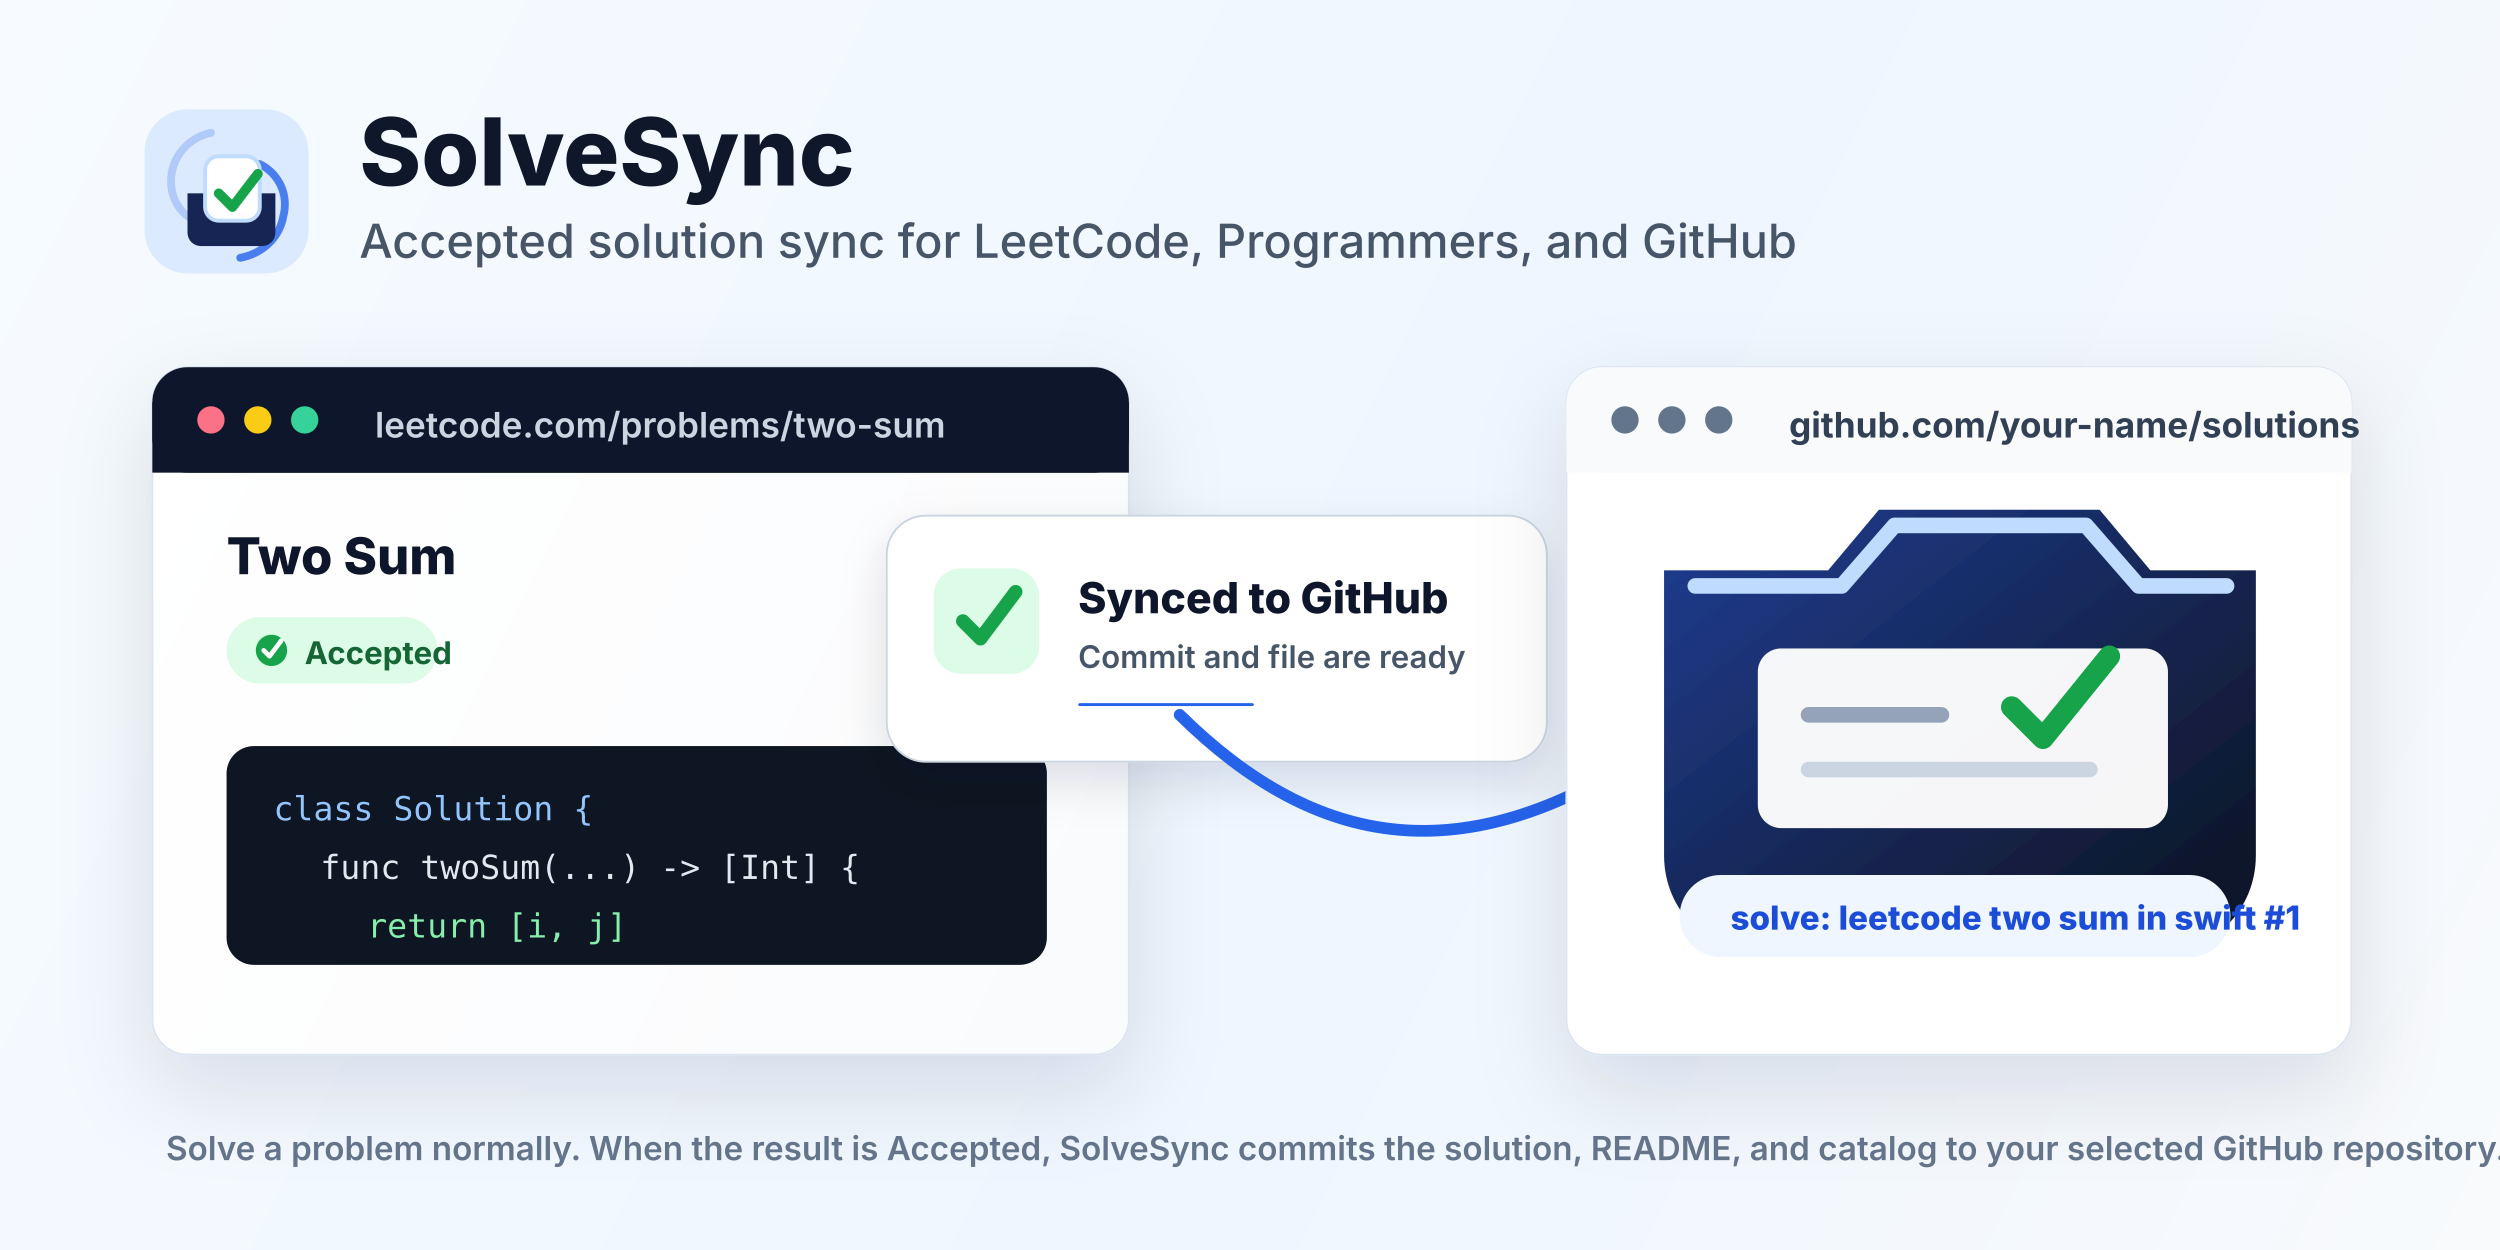
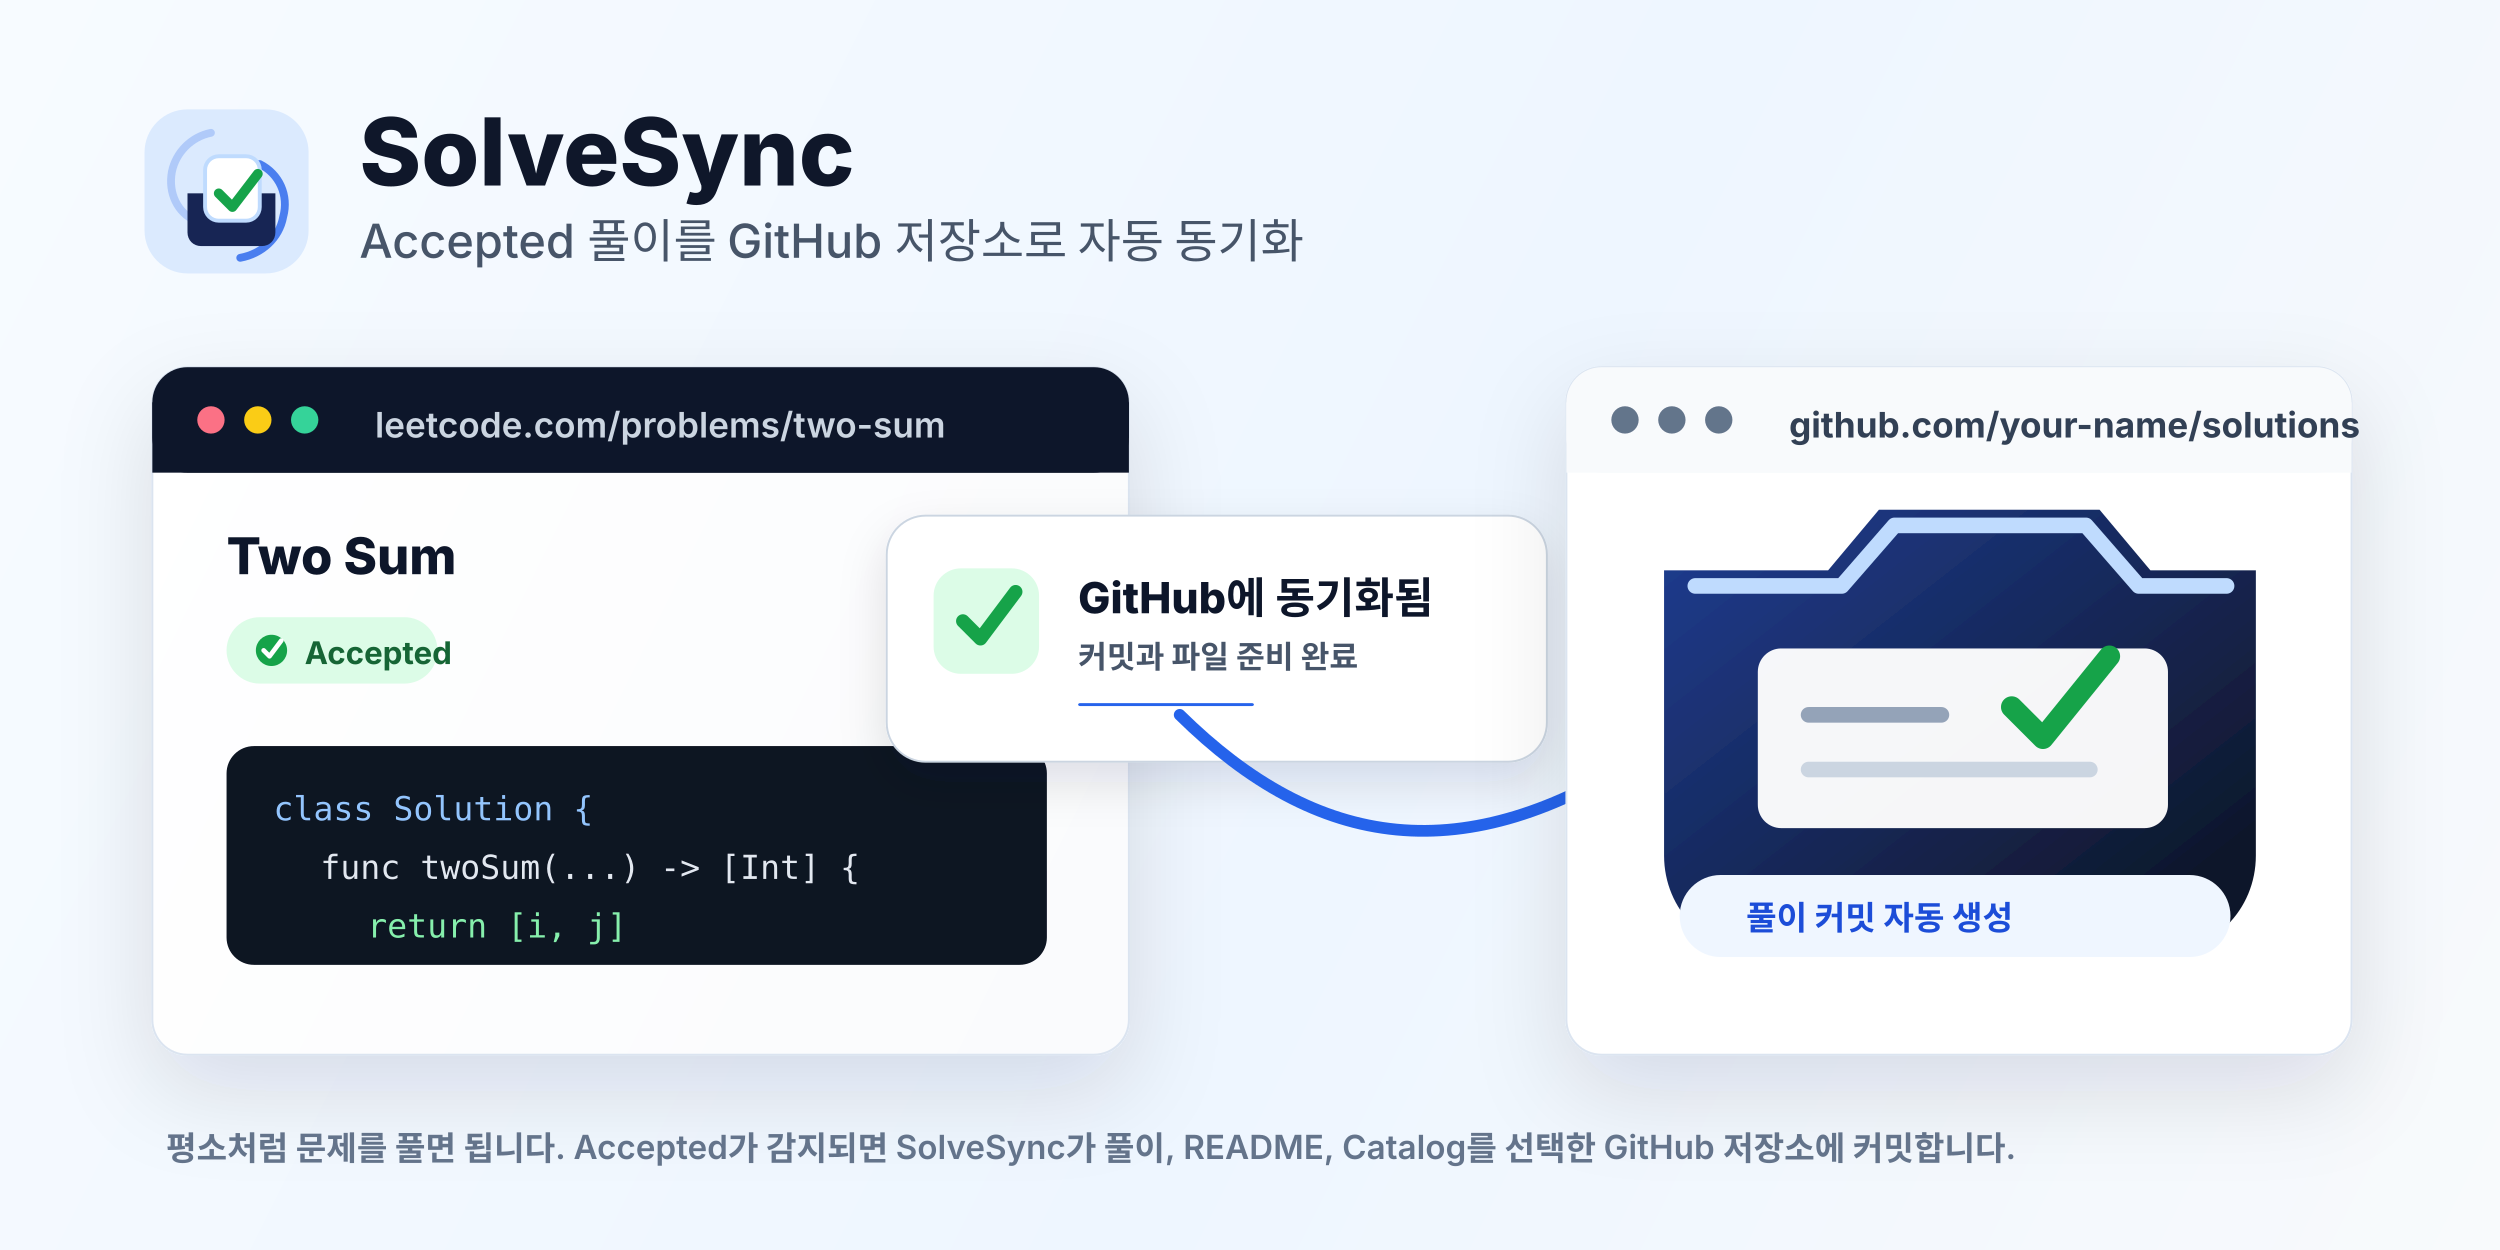
<svg xmlns="http://www.w3.org/2000/svg" width="1280" height="640" viewBox="0 0 1280 640" role="img" aria-labelledby="title desc">
  <defs>
    <linearGradient id="bg" x1="0" y1="0" x2="1280" y2="640" gradientUnits="userSpaceOnUse">
      <stop offset="0" stop-color="#f7fbff" />
      <stop offset="0.56" stop-color="#eef6ff" />
      <stop offset="1" stop-color="#f8fafc" />
    </linearGradient>
    <linearGradient id="panel" x1="120" y1="92" x2="1070" y2="560" gradientUnits="userSpaceOnUse">
      <stop offset="0" stop-color="#ffffff" />
      <stop offset="1" stop-color="#f6f8fb" />
    </linearGradient>
    <linearGradient id="repo" x1="905" y1="254" x2="1085" y2="484" gradientUnits="userSpaceOnUse">
      <stop offset="0" stop-color="#1e3a8a" />
      <stop offset="1" stop-color="#0f172a" />
    </linearGradient>
    <filter id="shadow" x="-20%" y="-20%" width="140%" height="150%" color-interpolation-filters="sRGB">
      <feDropShadow dx="0" dy="18" stdDeviation="24" flood-color="#0f172a" flood-opacity="0.12" />
    </filter>
    <filter id="softShadow" x="-20%" y="-20%" width="140%" height="150%" color-interpolation-filters="sRGB">
      <feDropShadow dx="0" dy="10" stdDeviation="12" flood-color="#0f172a" flood-opacity="0.12" />
    </filter>
  </defs>
  <rect width="1280" height="640" rx="0" fill="url(#bg)" />
  <g transform="translate(74 56)">
    <rect x="0" y="0" width="84" height="84" rx="22" fill="#dbeafe" />
    <path d="M59 28c10 5 15 16 12 27-2 11-11 19-22 21" fill="none" stroke="#2563eb" stroke-width="4" stroke-linecap="round" opacity="0.8" />
    <path d="M26 57c-9-4-14-14-12-25 2-10 10-18 20-20" fill="none" stroke="#2563eb" stroke-width="4" stroke-linecap="round" opacity="0.24" />
    <path d="M22 43h10l5-7h17l5 7h8v20c0 4-3 7-7 7H29c-4 0-7-3-7-7V43Z" fill="#172554" />
    <rect x="31" y="24" width="28" height="33" rx="7" fill="#ffffff" stroke="#bfdbfe" stroke-width="2" />
    <path d="M38 43l7 7 13-17" fill="none" stroke="#16a34a" stroke-width="5" stroke-linecap="round" stroke-linejoin="round" />
  </g>
  <text x="184" y="95" fill="#0f172a" font-family="Inter, ui-sans-serif, system-ui, -apple-system, BlinkMacSystemFont, Segoe UI, sans-serif" font-size="48" font-weight="800" letter-spacing="0">SolveSync</text>
-   <text x="184" y="132" fill="#475569" font-family="Inter, ui-sans-serif, system-ui, -apple-system, BlinkMacSystemFont, Segoe UI, sans-serif" font-size="24" font-weight="500" letter-spacing="0">Accepted solution sync for LeetCode, Programmers, and GitHub</text>
+   <text x="184" y="132" fill="#475569" font-family="Inter, ui-sans-serif, system-ui, -apple-system, BlinkMacSystemFont, Segoe UI, sans-serif" font-size="24" font-weight="500" letter-spacing="0">Accepted 풀이를 GitHub 저장소로 자동 동기화</text>
  <g filter="url(#shadow)">
    <rect x="78" y="188" width="500" height="352" rx="18" fill="url(#panel)" stroke="#dbe4f0" />
    <rect x="78" y="188" width="500" height="54" rx="18" fill="#0f172a" />
    <path d="M78 224h500" stroke="#0f172a" stroke-width="36" />
    <circle cx="108" cy="215" r="7" fill="#fb7185" />
    <circle cx="132" cy="215" r="7" fill="#facc15" />
    <circle cx="156" cy="215" r="7" fill="#34d399" />
    <text x="192" y="224" fill="#cbd5e1" font-family="Inter, ui-sans-serif, system-ui, sans-serif" font-size="18" font-weight="600">leetcode.com/problems/two-sum</text>
    <text x="116" y="294" fill="#0f172a" font-family="Inter, ui-sans-serif, system-ui, sans-serif" font-size="26" font-weight="760">Two Sum</text>
    <rect x="116" y="316" width="108" height="34" rx="17" fill="#dcfce7" />
    <circle cx="139" cy="333" r="8" fill="#16a34a" />
    <path d="M135 333l3 3 6-8" fill="none" stroke="#ffffff" stroke-width="2.4" stroke-linecap="round" stroke-linejoin="round" />
    <text x="156" y="340" fill="#166534" font-family="Inter, ui-sans-serif, system-ui, sans-serif" font-size="16" font-weight="740">Accepted</text>
    <rect x="116" y="382" width="420" height="112" rx="14" fill="#0b1220" />
    <text x="140" y="420" fill="#93c5fd" font-family="SFMono-Regular, ui-monospace, Menlo, Consolas, monospace" font-size="17">class Solution {</text>
    <text x="164" y="450" fill="#e2e8f0" font-family="SFMono-Regular, ui-monospace, Menlo, Consolas, monospace" font-size="17">func twoSum(...) -&gt; [Int] {</text>
    <text x="188" y="480" fill="#86efac" font-family="SFMono-Regular, ui-monospace, Menlo, Consolas, monospace" font-size="17">return [i, j]</text>
  </g>
  <g filter="url(#softShadow)">
    <rect x="454" y="264" width="338" height="126" rx="20" fill="#ffffff" stroke="#cbd5e1" />
    <rect x="478" y="291" width="54" height="54" rx="14" fill="#dcfce7" />
    <path d="M493 318l9 9 18-24" fill="none" stroke="#16a34a" stroke-width="7" stroke-linecap="round" stroke-linejoin="round" />
-     <text x="552" y="314" fill="#0f172a" font-family="Inter, ui-sans-serif, system-ui, sans-serif" font-size="22" font-weight="780">Synced to GitHub</text>
-     <text x="552" y="342" fill="#475569" font-family="Inter, ui-sans-serif, system-ui, sans-serif" font-size="16" font-weight="560">Commit and file are ready</text>
+     <text x="552" y="314" fill="#0f172a" font-family="Inter, ui-sans-serif, system-ui, sans-serif" font-size="22" font-weight="780">GitHub에 동기화됨</text>
+     <text x="552" y="342" fill="#475569" font-family="Inter, ui-sans-serif, system-ui, sans-serif" font-size="16" font-weight="560">커밋과 파일 준비 완료</text>
    <rect x="552" y="360" width="90" height="1.5" rx="1" fill="#2563eb" />
  </g>
  <path d="M604 366C675 436 750 446 842 386" fill="none" stroke="#2563eb" stroke-width="6" stroke-linecap="round" />
  <path d="M841 386l-26-1 12 23" fill="none" stroke="#2563eb" stroke-width="6" stroke-linecap="round" stroke-linejoin="round" />
  <g filter="url(#shadow)">
    <rect x="802" y="188" width="402" height="352" rx="18" fill="#ffffff" stroke="#dbe4f0" />
    <rect x="802" y="188" width="402" height="54" rx="18" fill="#f8fafc" />
    <path d="M802 224h402" stroke="#f8fafc" stroke-width="36" />
    <circle cx="832" cy="215" r="7" fill="#64748b" />
    <circle cx="856" cy="215" r="7" fill="#64748b" />
    <circle cx="880" cy="215" r="7" fill="#64748b" />
    <text x="916" y="224" fill="#334155" font-family="Inter, ui-sans-serif, system-ui, sans-serif" font-size="18" font-weight="660">github.com/your-name/solutions</text>
    <path d="M852 292h84l26-31h113l26 31h54v146c0 28-22 50-50 50H902c-28 0-50-22-50-50V292Z" fill="url(#repo)" />
    <path d="M868 300h75l27-31h98l27 31h45" fill="none" stroke="#bfdbfe" stroke-width="8" stroke-linecap="round" stroke-linejoin="round" />
    <rect x="900" y="332" width="210" height="92" rx="12" fill="#ffffff" opacity="0.96" />
    <path d="M926 366h68" stroke="#94a3b8" stroke-width="8" stroke-linecap="round" />
    <path d="M926 394h144" stroke="#cbd5e1" stroke-width="8" stroke-linecap="round" />
    <path d="M1030 362l16 16 34-42" fill="none" stroke="#16a34a" stroke-width="11" stroke-linecap="round" stroke-linejoin="round" />
    <rect x="860" y="448" width="282" height="42" rx="21" fill="#eff6ff" />
-     <text x="886" y="476" fill="#1d4ed8" font-family="Inter, ui-sans-serif, system-ui, sans-serif" font-size="17" font-weight="760">solve: leetcode two sum in swift #1</text>
+     <text x="894" y="476" fill="#1d4ed8" font-family="Inter, ui-sans-serif, system-ui, sans-serif" font-size="17" font-weight="760">풀이 커밋 자동 생성</text>
  </g>
-   <text x="85" y="594" fill="#64748b" font-family="Inter, ui-sans-serif, system-ui, sans-serif" font-size="17" font-weight="560">Solve a problem normally. When the result is Accepted, SolveSync commits the solution, README, and catalog to your selected GitHub repository.</text>
+   <text x="85" y="594" fill="#64748b" font-family="Inter, ui-sans-serif, system-ui, sans-serif" font-size="17" font-weight="560">평소처럼 문제를 풀면 됩니다. Accepted가 감지되면 SolveSync가 풀이, README, Catalog를 선택한 GitHub 저장소에 커밋합니다.</text>
</svg>
